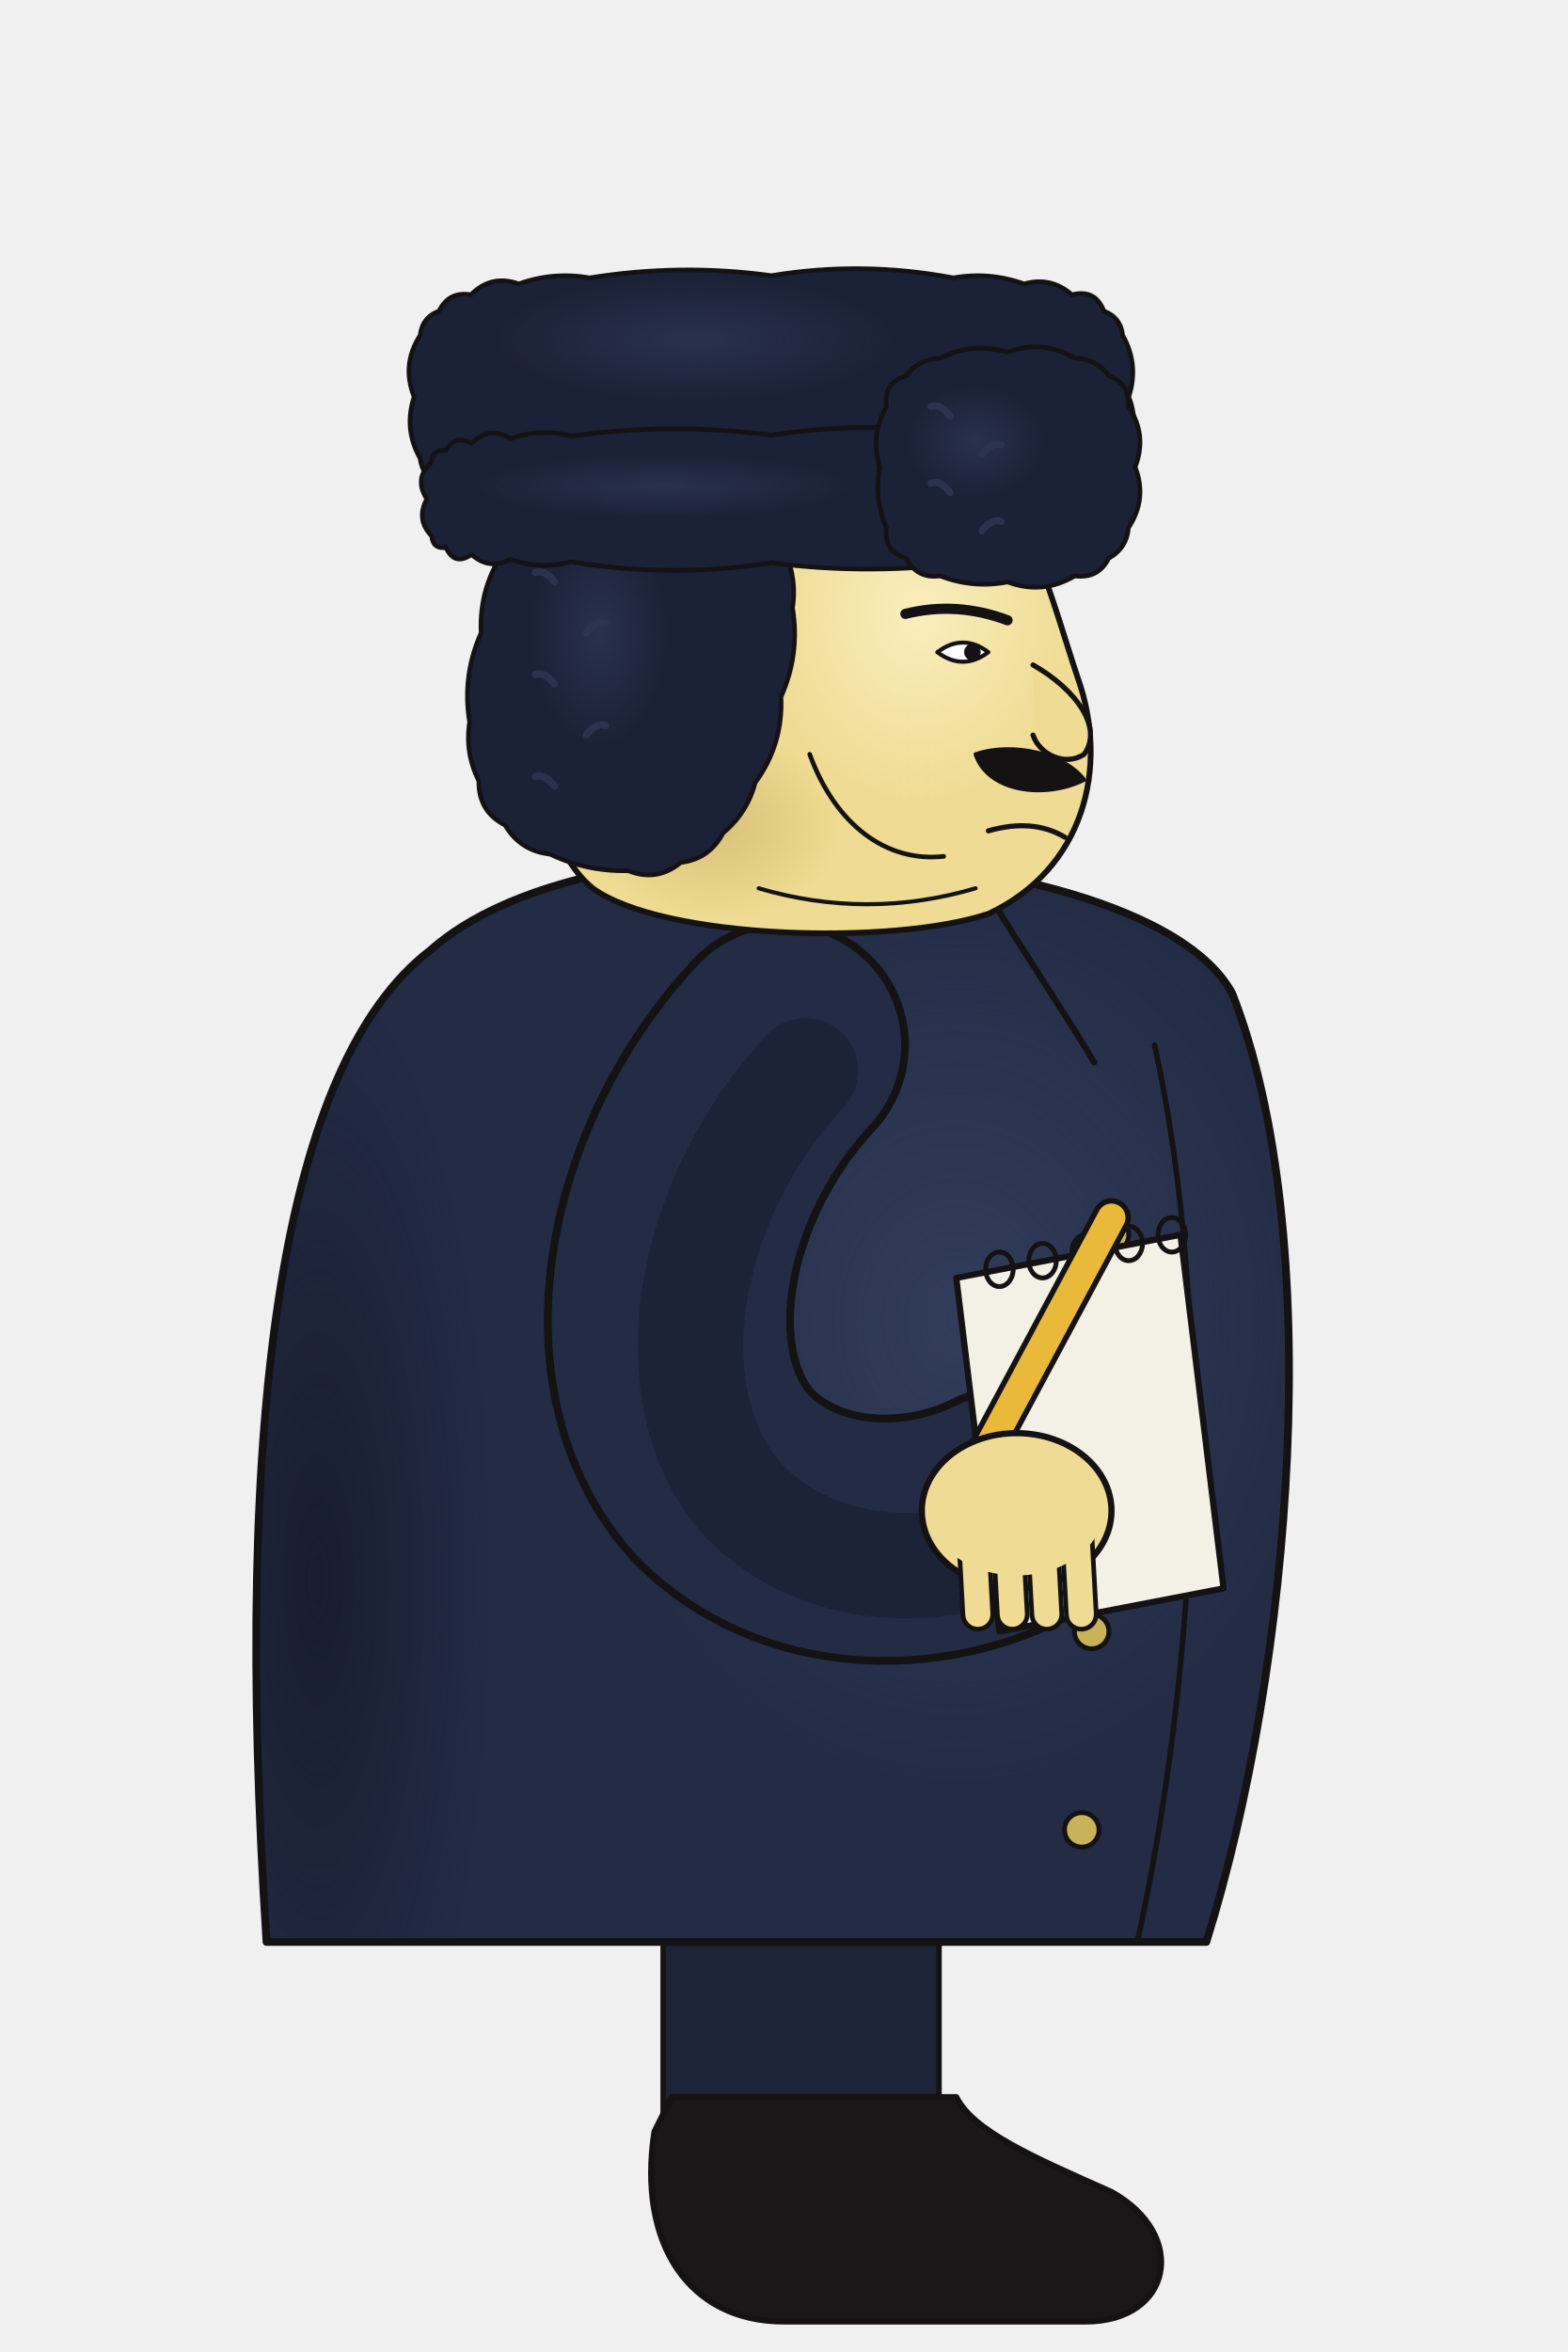
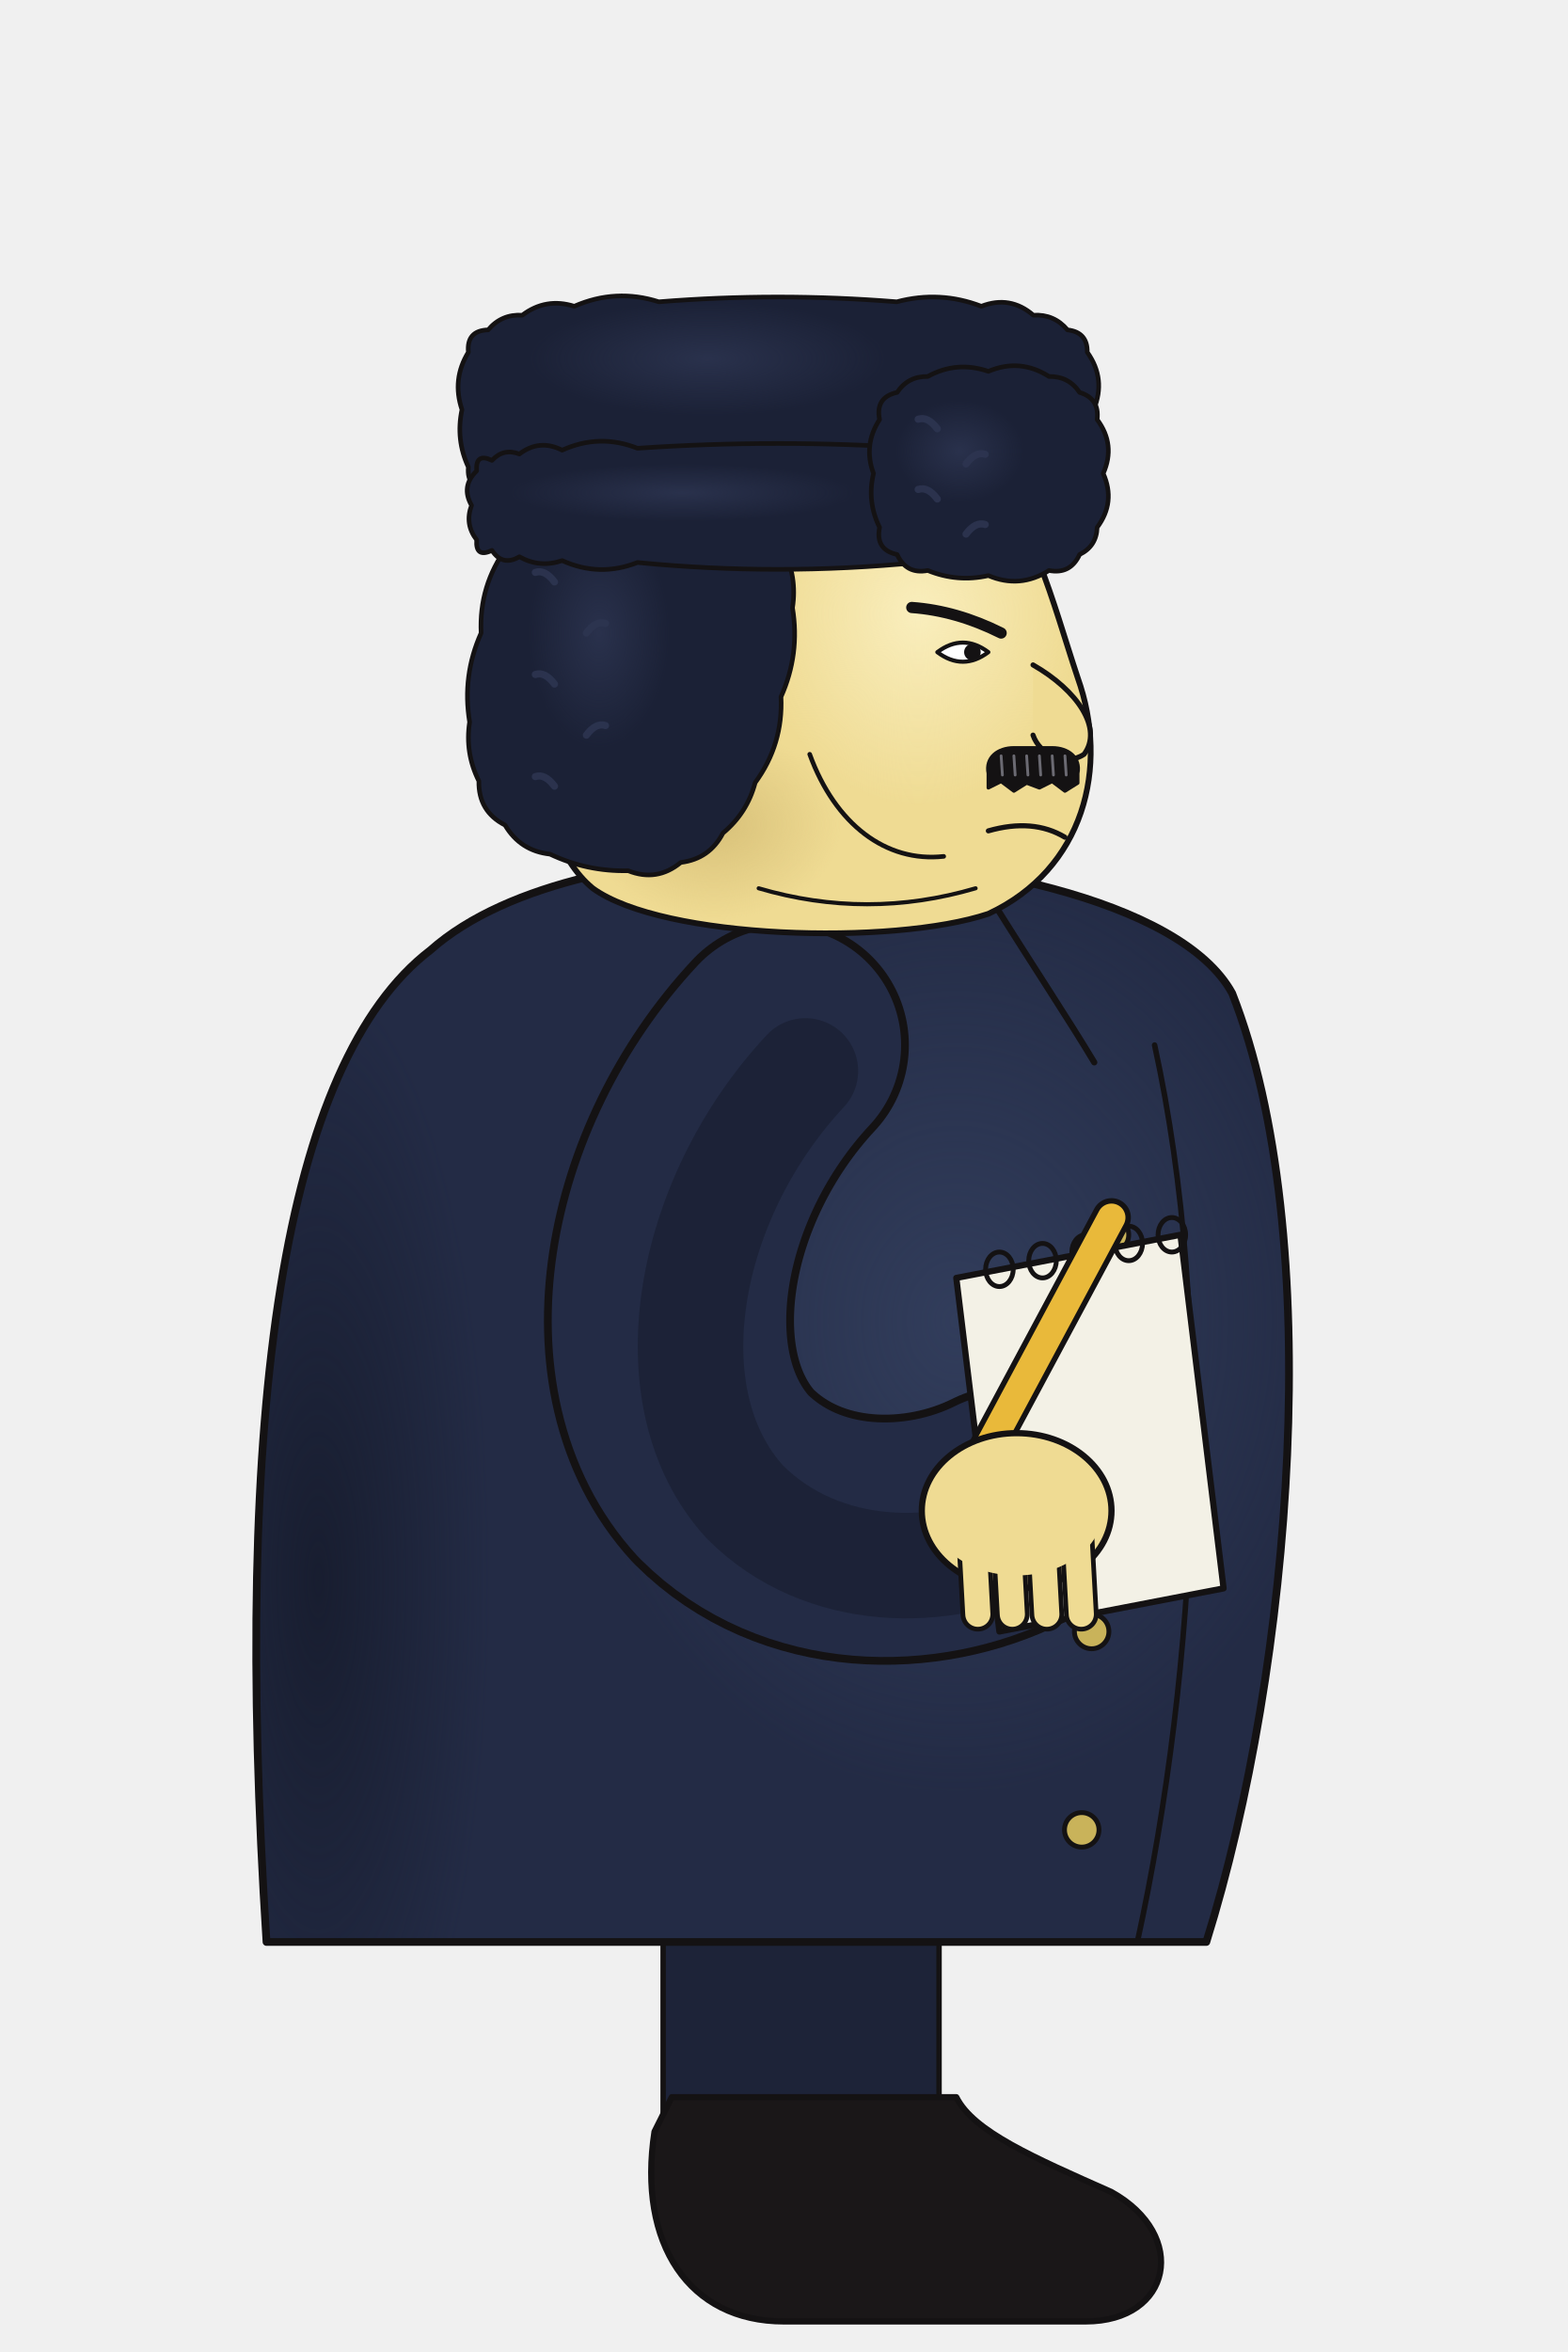
<svg xmlns="http://www.w3.org/2000/svg" width="800" height="1200" viewBox="0 0 400 600">
  <defs>
    <radialGradient id="g1">
      <stop offset="0" stop-color="#34405F" stop-opacity="0.85" />
      <stop offset="0.0" stop-color="#34405F" stop-opacity="0.85" />
      <stop offset="1" stop-color="#34405F" stop-opacity="0" />
    </radialGradient>
    <clipPath id="s1">
      <path d="M118,274 C84,300 72,380 80,504 L298,504 C318,440 326,340 304,284 C292,262 240,252 200,252 C170,252 136,258 118,274 Z" />
    </clipPath>
    <radialGradient id="g2">
      <stop offset="0" stop-color="#161B2C" stop-opacity="0.85" />
      <stop offset="0.0" stop-color="#161B2C" stop-opacity="0.85" />
      <stop offset="1" stop-color="#161B2C" stop-opacity="0" />
    </radialGradient>
    <clipPath id="s2">
      <path d="M118,274 C84,300 72,380 80,504 L298,504 C318,440 326,340 304,284 C292,262 240,252 200,252 C170,252 136,258 118,274 Z" />
    </clipPath>
    <radialGradient id="g3">
      <stop offset="0" stop-color="#FBF1C4" stop-opacity="0.85" />
      <stop offset="0.0" stop-color="#FBF1C4" stop-opacity="0.85" />
      <stop offset="1" stop-color="#FBF1C4" stop-opacity="0" />
    </radialGradient>
    <clipPath id="s3">
      <path d="M138,110 C170,92 232,94 258,120 C276,140 282,166 290,190 C300,218 292,250 262,264 C232,274 160,272 138,256 C116,238 114,180 122,150 C126,132 130,118 138,110 Z" />
    </clipPath>
    <radialGradient id="g4">
      <stop offset="0" stop-color="#D4BC74" stop-opacity="0.85" />
      <stop offset="0.0" stop-color="#D4BC74" stop-opacity="0.85" />
      <stop offset="1" stop-color="#D4BC74" stop-opacity="0" />
    </radialGradient>
    <clipPath id="s4">
      <path d="M138,110 C170,92 232,94 258,120 C276,140 282,166 290,190 C300,218 292,250 262,264 C232,274 160,272 138,256 C116,238 114,180 122,150 C126,132 130,118 138,110 Z" />
    </clipPath>
    <radialGradient id="g5">
      <stop offset="0" stop-color="#2C3450" stop-opacity="0.85" />
      <stop offset="0.0" stop-color="#2C3450" stop-opacity="0.85" />
      <stop offset="1" stop-color="#2C3450" stop-opacity="0" />
    </radialGradient>
    <clipPath id="s5">
      <path d="M197.0,196.0 Q197.7,210.9 188.9,222.9 Q186.4,232.4 178.8,238.7 Q174.6,246.8 165.6,247.9 Q158.1,254.1 149.1,250.5 Q136.2,250.8 124.6,245.3 Q115.3,244.3 110.5,236.2 Q102.1,231.9 102.3,222.4 Q97.9,213.6 99.4,203.9 Q97.0,189.4 103.0,176.0 Q102.3,161.1 111.1,149.1 Q113.6,139.6 121.2,133.3 Q125.4,125.2 134.4,124.1 Q141.9,117.9 150.9,121.5 Q163.8,121.2 175.4,126.7 Q184.7,127.7 189.5,135.8 Q197.9,140.1 197.7,149.6 Q202.1,158.4 200.6,168.1 Q203.0,182.6 197.0,196.0 Z" />
    </clipPath>
    <radialGradient id="g6">
      <stop offset="0" stop-color="#2C3450" stop-opacity="0.85" />
      <stop offset="0.0" stop-color="#2C3450" stop-opacity="0.85" />
      <stop offset="1" stop-color="#2C3450" stop-opacity="0" />
    </radialGradient>
    <clipPath id="s6">
-       <path d="M306.0,102.0 Q310.0,112.2 304.1,121.3 Q303.5,126.9 298.2,128.9 Q295.1,135.2 288.2,134.0 Q281.8,140.5 273.2,137.4 Q262.4,141.3 251.0,139.3 Q222.5,143.9 194.0,140.0 Q165.5,144.7 137.0,139.3 Q125.6,141.3 114.8,137.4 Q106.4,139.8 99.8,134.0 Q92.5,135.9 89.8,128.9 Q84.5,126.9 83.9,121.3 Q78.7,112.1 82.0,102.0 Q78.0,91.8 83.9,82.7 Q84.5,77.1 89.8,75.1 Q92.9,68.8 99.8,70.0 Q106.2,63.5 114.8,66.6 Q125.6,62.7 137.0,64.7 Q165.5,60.1 194.0,64.0 Q222.5,59.3 251.0,64.7 Q262.4,62.7 273.2,66.6 Q281.6,64.2 288.2,70.0 Q295.5,68.1 298.2,75.1 Q303.5,77.1 304.1,82.7 Q309.3,91.9 306.0,102.0 Z" />
+       <path d="M295.0,106.0 Q299.0,115.6 293.0,124.0 Q292.1,129.5 286.8,131.0 Q283.1,137.2 276.1,135.6 Q268.8,141.9 259.8,138.4 Q246.7,142.1 233.3,139.8 Q196.0,144.1 158.7,139.8 Q145.2,144.1 132.2,138.4 Q123.5,139.9 115.9,135.6 Q108.9,137.2 105.2,131.0 Q98.4,130.8 99.0,124.0 Q95.0,115.4 97.0,106.0 Q93.8,96.5 99.0,88.0 Q98.4,81.2 105.2,81.0 Q109.4,76.0 115.9,76.4 Q123.3,70.8 132.2,73.6 Q145.2,67.9 158.7,72.2 Q196.0,69.2 233.3,72.2 Q246.8,68.6 259.8,73.6 Q268.8,70.1 276.1,76.4 Q282.6,76.0 286.8,81.0 Q293.1,81.7 293.0,88.0 Q299.0,96.4 295.0,106.0 Z" />
    </clipPath>
    <radialGradient id="g7">
      <stop offset="0" stop-color="#2C3450" stop-opacity="0.85" />
      <stop offset="0.0" stop-color="#2C3450" stop-opacity="0.85" />
      <stop offset="1" stop-color="#2C3450" stop-opacity="0" />
    </radialGradient>
    <clipPath id="s7">
-       <path d="M302.0,134.0 Q306.2,140.5 300.5,145.6 Q300.1,149.8 296.0,149.2 Q293.2,154.4 288.0,151.4 Q282.5,157.1 275.8,152.9 Q266.5,156.3 256.9,153.7 Q225.5,158.1 194.0,154.0 Q162.5,158.9 131.1,153.7 Q121.5,156.3 112.2,152.9 Q105.6,156.4 100.0,151.4 Q94.6,155.1 92.0,149.2 Q87.9,149.8 87.5,145.6 Q82.5,140.4 86.0,134.0 Q81.8,127.5 87.5,122.4 Q87.9,118.2 92.0,118.8 Q94.8,113.6 100.0,116.6 Q105.5,110.9 112.2,115.1 Q121.5,111.7 131.1,114.3 Q162.5,109.9 194.0,114.0 Q225.5,109.1 256.9,114.3 Q266.5,111.7 275.8,115.1 Q282.4,111.6 288.0,116.6 Q293.4,112.9 296.0,118.8 Q300.1,118.2 300.5,122.4 Q305.5,127.6 302.0,134.0 Z" />
+       <path d="M292.0,136.0 Q296.2,142.1 290.4,146.8 Q289.7,151.0 285.6,150.1 Q282.3,155.2 277.0,152.1 Q270.8,157.7 263.6,153.3 Q251.9,156.6 240.0,153.9 Q196.0,158.2 152.0,153.9 Q140.1,158.6 128.4,153.3 Q121.4,155.7 115.0,152.1 Q109.7,155.2 106.4,150.1 Q101.2,152.6 101.6,146.8 Q97.8,141.9 100.0,136.0 Q96.6,130.0 101.6,125.2 Q101.2,119.4 106.4,121.9 Q110.0,118.0 115.0,119.9 Q121.3,115.1 128.4,118.7 Q140.1,113.4 152.0,118.1 Q196.0,115.1 240.0,118.1 Q251.9,114.1 263.6,118.7 Q270.8,114.3 277.0,119.9 Q282.0,118.0 285.6,121.9 Q290.4,120.0 290.4,125.2 Q296.2,129.9 292.0,136.0 Z" />
    </clipPath>
    <radialGradient id="g8">
      <stop offset="0" stop-color="#2C3450" stop-opacity="0.85" />
      <stop offset="0.0" stop-color="#2C3450" stop-opacity="0.85" />
      <stop offset="1" stop-color="#2C3450" stop-opacity="0" />
    </radialGradient>
    <clipPath id="s8">
-       <path d="M308.0,124.0 Q311.9,134.0 305.9,143.0 Q305.4,149.4 299.7,152.6 Q296.4,159.1 289.1,158.1 Q279.0,164.1 268.0,160.0 Q257.2,162.1 246.9,158.1 Q239.6,159.1 236.3,152.6 Q229.0,150.5 230.1,143.0 Q226.0,133.8 228.0,124.0 Q224.8,114.1 230.1,105.0 Q229.0,97.5 236.3,95.4 Q240.2,90.0 246.9,89.9 Q257.1,84.7 268.0,88.0 Q279.0,83.9 289.1,89.9 Q295.8,90.0 299.7,95.4 Q306.4,97.9 305.9,105.0 Q311.9,114.0 308.0,124.0 Z" />
+       <path d="M298.0,126.0 Q302.0,135.0 296.1,142.9 Q295.9,148.8 290.6,151.4 Q287.7,157.7 281.0,156.4 Q271.9,162.2 262.0,158.0 Q252.3,160.2 243.0,156.4 Q236.3,157.7 233.4,151.4 Q226.5,149.9 227.9,142.9 Q223.9,134.8 226.0,126.0 Q222.7,117.1 227.9,109.1 Q226.5,102.1 233.4,100.6 Q236.8,95.5 243.0,95.6 Q252.1,90.6 262.0,94.0 Q271.9,89.8 281.0,95.6 Q287.2,95.5 290.6,100.6 Q296.9,102.5 296.1,109.1 Q302.0,117.0 298.0,126.0 Z" />
    </clipPath>
  </defs>
  <g transform="translate(200,590) scale(1.1) translate(-200,-590)">
    <path d="M172,496 L236,496 L236,552 L172,552 Z" fill="#1D2338" stroke="#141213" stroke-width="1.26" stroke-linejoin="round" stroke-linecap="round" />
    <path d="M170,548 C166,574 178,592 200,592 L270,592 C290,592 294,572 276,562 C258,554 244,548 240,540 L174,540 Z" fill="#1A1718" stroke="#141213" stroke-width="1.44" stroke-linejoin="round" stroke-linecap="round" />
    <path d="M118,274 C84,300 72,380 80,504 L298,504 C318,440 326,340 304,284 C292,262 240,252 200,252 C170,252 136,258 118,274 Z" fill="#232B45" />
    <g clip-path="url(#s1)">
      <ellipse cx="240" cy="360" rx="90" ry="110" fill="url(#g1)" />
    </g>
    <g clip-path="url(#s2)">
      <ellipse cx="92" cy="420" rx="40" ry="140" fill="url(#g2)" />
    </g>
    <path d="M118,274 C84,300 72,380 80,504 L298,504 C318,440 326,340 304,284 C292,262 240,252 200,252 C170,252 136,258 118,274 Z" fill="none" stroke="#141213" stroke-width="1.8" stroke-linejoin="round" stroke-linecap="round" />
    <path d="M286,296 C300,360 296,440 282,504" fill="none" stroke="#141213" stroke-width="1.28" stroke-linejoin="round" stroke-linecap="round" />
    <ellipse cx="276.0" cy="340.0" rx="4.0" ry="4.0" fill="#C9B35A" stroke="#141213" stroke-width="1.12" />
    <ellipse cx="273.7" cy="386.0" rx="4.0" ry="4.0" fill="#C9B35A" stroke="#141213" stroke-width="1.12" />
    <ellipse cx="271.4" cy="432.0" rx="4.0" ry="4.0" fill="#C9B35A" stroke="#141213" stroke-width="1.12" />
    <ellipse cx="269.1" cy="478.0" rx="4.0" ry="4.0" fill="#C9B35A" stroke="#141213" stroke-width="1.12" />
    <path d="M248,262 C258,278 266,290 272,300" fill="#161B2C" stroke="#141213" stroke-width="1.44" stroke-linejoin="round" stroke-linecap="round" />
    <path d="M200,296 C172,326 164,372 186,396 C204,414 232,414 252,404" fill="none" stroke="#141213" stroke-width="58" stroke-linejoin="round" stroke-linecap="round" />
    <path d="M200,296 C172,326 164,372 186,396 C204,414 232,414 252,404" fill="none" stroke="#232B45" stroke-width="54.4" stroke-linejoin="round" stroke-linecap="round" />
    <path d="M200,296 C172,326 164,372 186,396 C204,414 232,414 252,404" fill="none" stroke="#161B2C" stroke-width="24.48" stroke-linejoin="round" stroke-linecap="round" transform="translate(5,6)" opacity="0.55" />
    <path d="M240,350 L292,340 L302,422 L250,432 Z" fill="#F3F1E6" stroke="#141213" stroke-width="1.44" stroke-linejoin="round" stroke-linecap="round" />
    <ellipse cx="250.0" cy="348.0" rx="3.2" ry="4.0" fill="none" stroke="#141213" stroke-width="1.12" />
    <ellipse cx="260.0" cy="346.0" rx="3.2" ry="4.0" fill="none" stroke="#141213" stroke-width="1.12" />
    <ellipse cx="270.0" cy="344.0" rx="3.2" ry="4.0" fill="none" stroke="#141213" stroke-width="1.12" />
    <ellipse cx="280.0" cy="342.0" rx="3.2" ry="4.0" fill="none" stroke="#141213" stroke-width="1.12" />
    <ellipse cx="290.0" cy="340.0" rx="3.2" ry="4.0" fill="none" stroke="#141213" stroke-width="1.12" />
    <path d="M246,392 L276,336" fill="none" stroke="#141213" stroke-width="9" stroke-linejoin="round" stroke-linecap="round" />
    <path d="M246,392 L276,336" fill="none" stroke="#E9B93A" stroke-width="6.48" stroke-linejoin="round" stroke-linecap="round" />
    <ellipse cx="254.0" cy="404.0" rx="22.0" ry="18.0" fill="#EFDB93" stroke="#141213" stroke-width="1.44" />
    <path d="M244,410 L245,428" fill="none" stroke="#141213" stroke-width="8" stroke-linejoin="round" stroke-linecap="round" />
    <path d="M244,410 L245,428" fill="none" stroke="#EFDB93" stroke-width="5.84" stroke-linejoin="round" stroke-linecap="round" />
    <path d="M252,410 L253,428" fill="none" stroke="#141213" stroke-width="8" stroke-linejoin="round" stroke-linecap="round" />
    <path d="M252,410 L253,428" fill="none" stroke="#EFDB93" stroke-width="5.84" stroke-linejoin="round" stroke-linecap="round" />
    <path d="M260,410 L261,428" fill="none" stroke="#141213" stroke-width="8" stroke-linejoin="round" stroke-linecap="round" />
    <path d="M260,410 L261,428" fill="none" stroke="#EFDB93" stroke-width="5.84" stroke-linejoin="round" stroke-linecap="round" />
    <path d="M268,410 L269,428" fill="none" stroke="#141213" stroke-width="8" stroke-linejoin="round" stroke-linecap="round" />
    <path d="M268,410 L269,428" fill="none" stroke="#EFDB93" stroke-width="5.84" stroke-linejoin="round" stroke-linecap="round" />
    <ellipse cx="254.0" cy="404.0" rx="20.0" ry="15.0" fill="#EFDB93" />
    <g transform="translate(206,270) scale(0.74) translate(-206,-270)">
      <path d="M138,110 C170,92 232,94 258,120 C276,140 282,166 290,190 C300,218 292,250 262,264 C232,274 160,272 138,256 C116,238 114,180 122,150 C126,132 130,118 138,110 Z" fill="#EFDB93" />
      <g clip-path="url(#s3)">
        <ellipse cx="240" cy="170" rx="50" ry="60" fill="url(#g3)" />
      </g>
      <g clip-path="url(#s4)">
        <ellipse cx="176" cy="236" rx="40" ry="30" fill="url(#g4)" />
      </g>
      <path d="M138,110 C170,92 232,94 258,120 C276,140 282,166 290,190 C300,218 292,250 262,264 C232,274 160,272 138,256 C116,238 114,180 122,150 C126,132 130,118 138,110 Z" fill="none" stroke="#141213" stroke-width="1.8" stroke-linejoin="round" stroke-linecap="round" />
      <path d="M246,182 Q254,176 262,182 Q254,188 246,182 Z" fill="#FFFFFF" stroke="#141213" stroke-width="1.28" stroke-linejoin="round" stroke-linecap="round" />
      <ellipse cx="257.0" cy="182.0" rx="2.6" ry="2.6" fill="#141213" />
-       <path d="M236,170 Q252,166 268,172" fill="none" stroke="#141213" stroke-width="3.2" stroke-linejoin="round" stroke-linecap="round" />
+       <path d="M238,168 Q252,169 266,176" fill="none" stroke="#141213" stroke-width="3.52" stroke-linejoin="round" stroke-linecap="round" />
      <path d="M276,186 C290,194 298,206 292,214 C286,218 278,214 276,208" fill="#EFDB93" stroke="#141213" stroke-width="1.6" stroke-linejoin="round" stroke-linecap="round" />
-       <path d="M258,214 C270,210 286,214 292,222 C280,228 262,226 258,214 Z" fill="#141213" stroke="#141213" stroke-width="1.28" stroke-linejoin="round" stroke-linecap="round" />
+       <path d="M262,220 C261,215 265,212 270,212 L282,212 C287,212 291,215 290,220 L290.0,223.0 L286.0,225.5 L282.0,222.5 L278.0,224.5 L274.0,223.0 L270.0,225.5 L266.0,222.5 L262.0,224.5 Z" fill="#141213" stroke="#141213" stroke-width="1.12" stroke-linejoin="round" stroke-linecap="round" />
+       <path d="M266.0,214.5 L266.4,220.5" fill="none" stroke="#6B6A72" stroke-width="0.88" stroke-linejoin="round" stroke-linecap="round" />
+       <path d="M270.0,214.5 L270.4,220.5" fill="none" stroke="#6B6A72" stroke-width="0.88" stroke-linejoin="round" stroke-linecap="round" />
+       <path d="M274.0,214.5 L274.4,220.5" fill="none" stroke="#6B6A72" stroke-width="0.88" stroke-linejoin="round" stroke-linecap="round" />
+       <path d="M278.0,214.5 L278.4,220.5" fill="none" stroke="#6B6A72" stroke-width="0.88" stroke-linejoin="round" stroke-linecap="round" />
+       <path d="M282.0,214.5 L282.4,220.5" fill="none" stroke="#6B6A72" stroke-width="0.88" stroke-linejoin="round" stroke-linecap="round" />
+       <path d="M286.0,214.5 L286.4,220.5" fill="none" stroke="#6B6A72" stroke-width="0.88" stroke-linejoin="round" stroke-linecap="round" />
      <path d="M262,238 Q276,234 286,240" fill="none" stroke="#141213" stroke-width="1.6" stroke-linejoin="round" stroke-linecap="round" />
      <path d="M206,214 C214,236 230,248 248,246" fill="none" stroke="#141213" stroke-width="1.44" stroke-linejoin="round" stroke-linecap="round" />
      <path d="M190,256 Q224,266 258,256" fill="none" stroke="#141213" stroke-width="1.28" stroke-linejoin="round" stroke-linecap="round" />
      <path d="M197.0,196.0 Q197.7,210.9 188.9,222.9 Q186.4,232.4 178.8,238.7 Q174.6,246.8 165.6,247.9 Q158.1,254.1 149.1,250.5 Q136.2,250.8 124.6,245.3 Q115.3,244.3 110.5,236.2 Q102.1,231.9 102.3,222.4 Q97.9,213.6 99.4,203.9 Q97.0,189.4 103.0,176.0 Q102.3,161.1 111.1,149.1 Q113.6,139.6 121.2,133.3 Q125.4,125.2 134.4,124.1 Q141.9,117.9 150.9,121.5 Q163.8,121.2 175.4,126.7 Q184.7,127.7 189.5,135.8 Q197.9,140.1 197.7,149.6 Q202.1,158.4 200.6,168.1 Q203.0,182.6 197.0,196.0 Z" fill="#1B2136" />
      <g clip-path="url(#s5)">
        <ellipse cx="140" cy="176" rx="22" ry="36" fill="url(#g5)" />
      </g>
      <path d="M197.0,196.0 Q197.7,210.9 188.9,222.9 Q186.4,232.4 178.8,238.7 Q174.6,246.8 165.6,247.9 Q158.1,254.1 149.1,250.5 Q136.2,250.8 124.6,245.3 Q115.3,244.3 110.5,236.2 Q102.1,231.9 102.3,222.4 Q97.9,213.6 99.4,203.9 Q97.0,189.4 103.0,176.0 Q102.3,161.1 111.1,149.1 Q113.6,139.6 121.2,133.3 Q125.4,125.2 134.4,124.1 Q141.9,117.9 150.9,121.5 Q163.8,121.2 175.4,126.7 Q184.7,127.7 189.5,135.8 Q197.9,140.1 197.7,149.6 Q202.1,158.4 200.6,168.1 Q203.0,182.6 197.0,196.0 Z" fill="none" stroke="#141213" stroke-width="1.44" stroke-linejoin="round" stroke-linecap="round" />
      <path d="M126.0,160.0 q-3,-4 -6,-3" fill="none" stroke="#2C3450" stroke-width="2.24" stroke-linejoin="round" stroke-linecap="round" opacity="0.9" />
      <path d="M136.0,176.0 q3,-4 6,-3" fill="none" stroke="#2C3450" stroke-width="2.24" stroke-linejoin="round" stroke-linecap="round" opacity="0.9" />
      <path d="M126.0,192.0 q-3,-4 -6,-3" fill="none" stroke="#2C3450" stroke-width="2.24" stroke-linejoin="round" stroke-linecap="round" opacity="0.9" />
      <path d="M136.0,208.0 q3,-4 6,-3" fill="none" stroke="#2C3450" stroke-width="2.24" stroke-linejoin="round" stroke-linecap="round" opacity="0.9" />
      <path d="M126.0,224.0 q-3,-4 -6,-3" fill="none" stroke="#2C3450" stroke-width="2.24" stroke-linejoin="round" stroke-linecap="round" opacity="0.9" />
-       <path d="M306.0,102.0 Q310.0,112.2 304.1,121.3 Q303.5,126.9 298.2,128.9 Q295.1,135.2 288.2,134.0 Q281.8,140.5 273.2,137.4 Q262.4,141.3 251.0,139.3 Q222.5,143.9 194.0,140.0 Q165.5,144.7 137.0,139.3 Q125.6,141.3 114.8,137.4 Q106.4,139.8 99.8,134.0 Q92.5,135.9 89.8,128.9 Q84.5,126.9 83.9,121.3 Q78.7,112.1 82.0,102.0 Q78.0,91.8 83.9,82.7 Q84.5,77.1 89.8,75.1 Q92.9,68.8 99.8,70.0 Q106.2,63.5 114.8,66.6 Q125.6,62.7 137.0,64.7 Q165.5,60.1 194.0,64.0 Q222.5,59.3 251.0,64.7 Q262.4,62.7 273.2,66.6 Q281.6,64.2 288.2,70.0 Q295.5,68.1 298.2,75.1 Q303.5,77.1 304.1,82.7 Q309.3,91.9 306.0,102.0 Z" fill="#1B2136" />
+       <path d="M295.0,106.0 Q299.0,115.6 293.0,124.0 Q292.1,129.5 286.8,131.0 Q283.1,137.2 276.1,135.6 Q268.8,141.9 259.8,138.4 Q246.7,142.1 233.3,139.8 Q196.0,144.1 158.7,139.8 Q145.2,144.1 132.2,138.4 Q123.5,139.9 115.9,135.6 Q108.9,137.2 105.2,131.0 Q98.4,130.8 99.0,124.0 Q95.0,115.4 97.0,106.0 Q93.8,96.5 99.0,88.0 Q98.4,81.2 105.2,81.0 Q109.4,76.0 115.9,76.4 Q123.3,70.8 132.2,73.6 Q145.2,67.9 158.7,72.2 Q196.0,69.2 233.3,72.2 Q246.8,68.6 259.8,73.6 Q268.8,70.1 276.1,76.4 Q282.6,76.0 286.8,81.0 Q293.1,81.7 293.0,88.0 Q299.0,96.4 295.0,106.0 Z" fill="#1B2136" />
      <g clip-path="url(#s6)">
-         <ellipse cx="170" cy="84" rx="64" ry="20" fill="url(#g6)" />
+         <ellipse cx="174" cy="90" rx="56" ry="18" fill="url(#g6)" />
      </g>
-       <path d="M306.0,102.0 Q310.0,112.2 304.1,121.3 Q303.5,126.9 298.2,128.9 Q295.1,135.2 288.2,134.0 Q281.8,140.5 273.2,137.4 Q262.4,141.3 251.0,139.3 Q222.5,143.9 194.0,140.0 Q165.5,144.7 137.0,139.3 Q125.6,141.3 114.8,137.4 Q106.4,139.8 99.8,134.0 Q92.5,135.9 89.8,128.9 Q84.5,126.9 83.9,121.3 Q78.7,112.1 82.0,102.0 Q78.0,91.8 83.9,82.7 Q84.5,77.1 89.8,75.1 Q92.9,68.8 99.8,70.0 Q106.2,63.5 114.8,66.6 Q125.6,62.7 137.0,64.7 Q165.5,60.1 194.0,64.0 Q222.5,59.3 251.0,64.7 Q262.4,62.7 273.2,66.6 Q281.6,64.2 288.2,70.0 Q295.5,68.1 298.2,75.1 Q303.5,77.1 304.1,82.7 Q309.3,91.9 306.0,102.0 Z" fill="none" stroke="#141213" stroke-width="1.44" stroke-linejoin="round" stroke-linecap="round" />
-       <path d="M302.0,134.0 Q306.2,140.5 300.5,145.6 Q300.1,149.8 296.0,149.2 Q293.2,154.4 288.0,151.4 Q282.5,157.1 275.8,152.9 Q266.5,156.3 256.9,153.7 Q225.5,158.1 194.0,154.0 Q162.5,158.9 131.1,153.7 Q121.5,156.3 112.2,152.9 Q105.6,156.4 100.0,151.4 Q94.6,155.1 92.0,149.2 Q87.9,149.8 87.5,145.6 Q82.5,140.4 86.0,134.0 Q81.8,127.5 87.5,122.4 Q87.9,118.2 92.0,118.8 Q94.8,113.6 100.0,116.6 Q105.5,110.9 112.2,115.1 Q121.5,111.7 131.1,114.3 Q162.5,109.9 194.0,114.0 Q225.5,109.1 256.9,114.3 Q266.5,111.7 275.8,115.1 Q282.4,111.6 288.0,116.6 Q293.4,112.9 296.0,118.8 Q300.1,118.2 300.5,122.4 Q305.5,127.6 302.0,134.0 Z" fill="#1B2136" />
+       <path d="M295.0,106.0 Q299.0,115.6 293.0,124.0 Q292.1,129.5 286.8,131.0 Q283.1,137.2 276.1,135.6 Q268.8,141.9 259.8,138.4 Q246.7,142.1 233.3,139.8 Q196.0,144.1 158.7,139.8 Q145.2,144.1 132.2,138.4 Q123.5,139.9 115.9,135.6 Q108.9,137.2 105.2,131.0 Q98.4,130.8 99.0,124.0 Q95.0,115.4 97.0,106.0 Q93.8,96.5 99.0,88.0 Q98.4,81.2 105.2,81.0 Q109.4,76.0 115.9,76.4 Q123.3,70.8 132.2,73.6 Q145.2,67.9 158.7,72.2 Q196.0,69.2 233.3,72.2 Q246.8,68.6 259.8,73.6 Q268.8,70.1 276.1,76.4 Q282.6,76.0 286.8,81.0 Q293.1,81.7 293.0,88.0 Q299.0,96.4 295.0,106.0 Z" fill="none" stroke="#141213" stroke-width="1.44" stroke-linejoin="round" stroke-linecap="round" />
+       <path d="M292.0,136.0 Q296.2,142.1 290.4,146.8 Q289.7,151.0 285.6,150.1 Q282.3,155.2 277.0,152.1 Q270.8,157.7 263.6,153.3 Q251.9,156.6 240.0,153.9 Q196.0,158.2 152.0,153.9 Q140.1,158.6 128.4,153.3 Q121.4,155.7 115.0,152.1 Q109.7,155.2 106.4,150.1 Q101.2,152.6 101.6,146.8 Q97.8,141.9 100.0,136.0 Q96.6,130.0 101.6,125.2 Q101.2,119.4 106.4,121.9 Q110.0,118.0 115.0,119.9 Q121.3,115.1 128.4,118.7 Q140.1,113.4 152.0,118.1 Q196.0,115.1 240.0,118.1 Q251.9,114.1 263.6,118.7 Q270.8,114.3 277.0,119.9 Q282.0,118.0 285.6,121.9 Q290.4,120.0 290.4,125.2 Q296.2,129.9 292.0,136.0 Z" fill="#1B2136" />
      <g clip-path="url(#s7)">
-         <ellipse cx="160" cy="130" rx="60" ry="10" fill="url(#g7)" />
+         <ellipse cx="166" cy="132" rx="54" ry="9" fill="url(#g7)" />
      </g>
-       <path d="M302.0,134.0 Q306.2,140.5 300.5,145.6 Q300.1,149.8 296.0,149.2 Q293.2,154.4 288.0,151.4 Q282.5,157.1 275.8,152.9 Q266.5,156.3 256.9,153.7 Q225.5,158.1 194.0,154.0 Q162.5,158.9 131.1,153.7 Q121.5,156.3 112.2,152.9 Q105.6,156.4 100.0,151.4 Q94.6,155.1 92.0,149.2 Q87.9,149.8 87.5,145.6 Q82.5,140.4 86.0,134.0 Q81.8,127.5 87.5,122.4 Q87.9,118.2 92.0,118.8 Q94.8,113.6 100.0,116.6 Q105.5,110.9 112.2,115.1 Q121.5,111.7 131.1,114.3 Q162.5,109.9 194.0,114.0 Q225.5,109.1 256.9,114.3 Q266.5,111.7 275.8,115.1 Q282.4,111.6 288.0,116.6 Q293.4,112.9 296.0,118.8 Q300.1,118.2 300.5,122.4 Q305.5,127.6 302.0,134.0 Z" fill="none" stroke="#141213" stroke-width="1.44" stroke-linejoin="round" stroke-linecap="round" />
-       <path d="M308.0,124.0 Q311.9,134.0 305.9,143.0 Q305.4,149.4 299.7,152.6 Q296.4,159.1 289.1,158.1 Q279.0,164.1 268.0,160.0 Q257.2,162.1 246.9,158.1 Q239.6,159.1 236.3,152.6 Q229.0,150.5 230.1,143.0 Q226.0,133.8 228.0,124.0 Q224.8,114.1 230.1,105.0 Q229.0,97.5 236.3,95.4 Q240.2,90.0 246.9,89.9 Q257.1,84.7 268.0,88.0 Q279.0,83.9 289.1,89.9 Q295.8,90.0 299.7,95.4 Q306.4,97.9 305.9,105.0 Q311.9,114.0 308.0,124.0 Z" fill="#1B2136" />
+       <path d="M292.0,136.0 Q296.2,142.1 290.4,146.8 Q289.7,151.0 285.6,150.1 Q282.3,155.2 277.0,152.1 Q270.8,157.7 263.6,153.3 Q251.9,156.6 240.0,153.9 Q196.0,158.2 152.0,153.9 Q140.1,158.6 128.4,153.3 Q121.4,155.7 115.0,152.1 Q109.7,155.2 106.4,150.1 Q101.2,152.6 101.6,146.8 Q97.8,141.9 100.0,136.0 Q96.6,130.0 101.6,125.2 Q101.2,119.4 106.4,121.9 Q110.0,118.0 115.0,119.9 Q121.3,115.1 128.4,118.7 Q140.1,113.4 152.0,118.1 Q196.0,115.1 240.0,118.1 Q251.9,114.1 263.6,118.7 Q270.8,114.3 277.0,119.9 Q282.0,118.0 285.6,121.9 Q290.4,120.0 290.4,125.2 Q296.2,129.9 292.0,136.0 Z" fill="none" stroke="#141213" stroke-width="1.44" stroke-linejoin="round" stroke-linecap="round" />
+       <path d="M298.0,126.0 Q302.0,135.0 296.1,142.9 Q295.9,148.8 290.6,151.4 Q287.7,157.7 281.0,156.4 Q271.9,162.2 262.0,158.0 Q252.3,160.2 243.0,156.4 Q236.3,157.7 233.4,151.4 Q226.5,149.9 227.9,142.9 Q223.9,134.8 226.0,126.0 Q222.7,117.1 227.9,109.1 Q226.5,102.1 233.4,100.6 Q236.8,95.5 243.0,95.6 Q252.1,90.6 262.0,94.0 Q271.9,89.8 281.0,95.6 Q287.2,95.5 290.6,100.6 Q296.9,102.5 296.1,109.1 Q302.0,117.0 298.0,126.0 Z" fill="#1B2136" />
      <g clip-path="url(#s8)">
-         <ellipse cx="258" cy="116" rx="22" ry="18" fill="url(#g8)" />
+         <ellipse cx="253" cy="119" rx="20" ry="16" fill="url(#g8)" />
      </g>
-       <path d="M308.0,124.0 Q311.9,134.0 305.9,143.0 Q305.4,149.4 299.7,152.6 Q296.4,159.1 289.1,158.1 Q279.0,164.1 268.0,160.0 Q257.2,162.1 246.9,158.1 Q239.6,159.1 236.3,152.6 Q229.0,150.5 230.1,143.0 Q226.0,133.8 228.0,124.0 Q224.8,114.1 230.1,105.0 Q229.0,97.5 236.3,95.4 Q240.2,90.0 246.9,89.9 Q257.1,84.7 268.0,88.0 Q279.0,83.9 289.1,89.9 Q295.8,90.0 299.7,95.4 Q306.4,97.9 305.9,105.0 Q311.9,114.0 308.0,124.0 Z" fill="none" stroke="#141213" stroke-width="1.44" stroke-linejoin="round" stroke-linecap="round" />
-       <path d="M250.0,108.0 q-3,-4 -6,-3" fill="none" stroke="#2C3450" stroke-width="2.24" stroke-linejoin="round" stroke-linecap="round" opacity="0.9" />
-       <path d="M260.0,120.0 q3,-4 6,-3" fill="none" stroke="#2C3450" stroke-width="2.24" stroke-linejoin="round" stroke-linecap="round" opacity="0.9" />
-       <path d="M250.0,132.0 q-3,-4 -6,-3" fill="none" stroke="#2C3450" stroke-width="2.24" stroke-linejoin="round" stroke-linecap="round" opacity="0.9" />
-       <path d="M260.0,144.0 q3,-4 6,-3" fill="none" stroke="#2C3450" stroke-width="2.24" stroke-linejoin="round" stroke-linecap="round" opacity="0.9" />
+       <path d="M298.0,126.0 Q302.0,135.0 296.1,142.9 Q295.9,148.8 290.6,151.4 Q287.7,157.7 281.0,156.4 Q271.9,162.2 262.0,158.0 Q252.3,160.2 243.0,156.4 Q236.3,157.7 233.4,151.4 Q226.5,149.9 227.9,142.9 Q223.9,134.8 226.0,126.0 Q222.7,117.1 227.9,109.1 Q226.5,102.1 233.4,100.6 Q236.8,95.5 243.0,95.6 Q252.1,90.6 262.0,94.0 Q271.9,89.8 281.0,95.6 Q287.2,95.5 290.6,100.6 Q296.9,102.5 296.1,109.1 Q302.0,117.0 298.0,126.0 Z" fill="none" stroke="#141213" stroke-width="1.44" stroke-linejoin="round" stroke-linecap="round" />
+       <path d="M246.0,112.0 q-3,-4 -6,-3" fill="none" stroke="#2C3450" stroke-width="2.24" stroke-linejoin="round" stroke-linecap="round" opacity="0.9" />
+       <path d="M255.0,123.0 q3,-4 6,-3" fill="none" stroke="#2C3450" stroke-width="2.24" stroke-linejoin="round" stroke-linecap="round" opacity="0.9" />
+       <path d="M246.0,134.0 q-3,-4 -6,-3" fill="none" stroke="#2C3450" stroke-width="2.24" stroke-linejoin="round" stroke-linecap="round" opacity="0.9" />
+       <path d="M255.0,145.0 q3,-4 6,-3" fill="none" stroke="#2C3450" stroke-width="2.24" stroke-linejoin="round" stroke-linecap="round" opacity="0.9" />
    </g>
  </g>
</svg>
